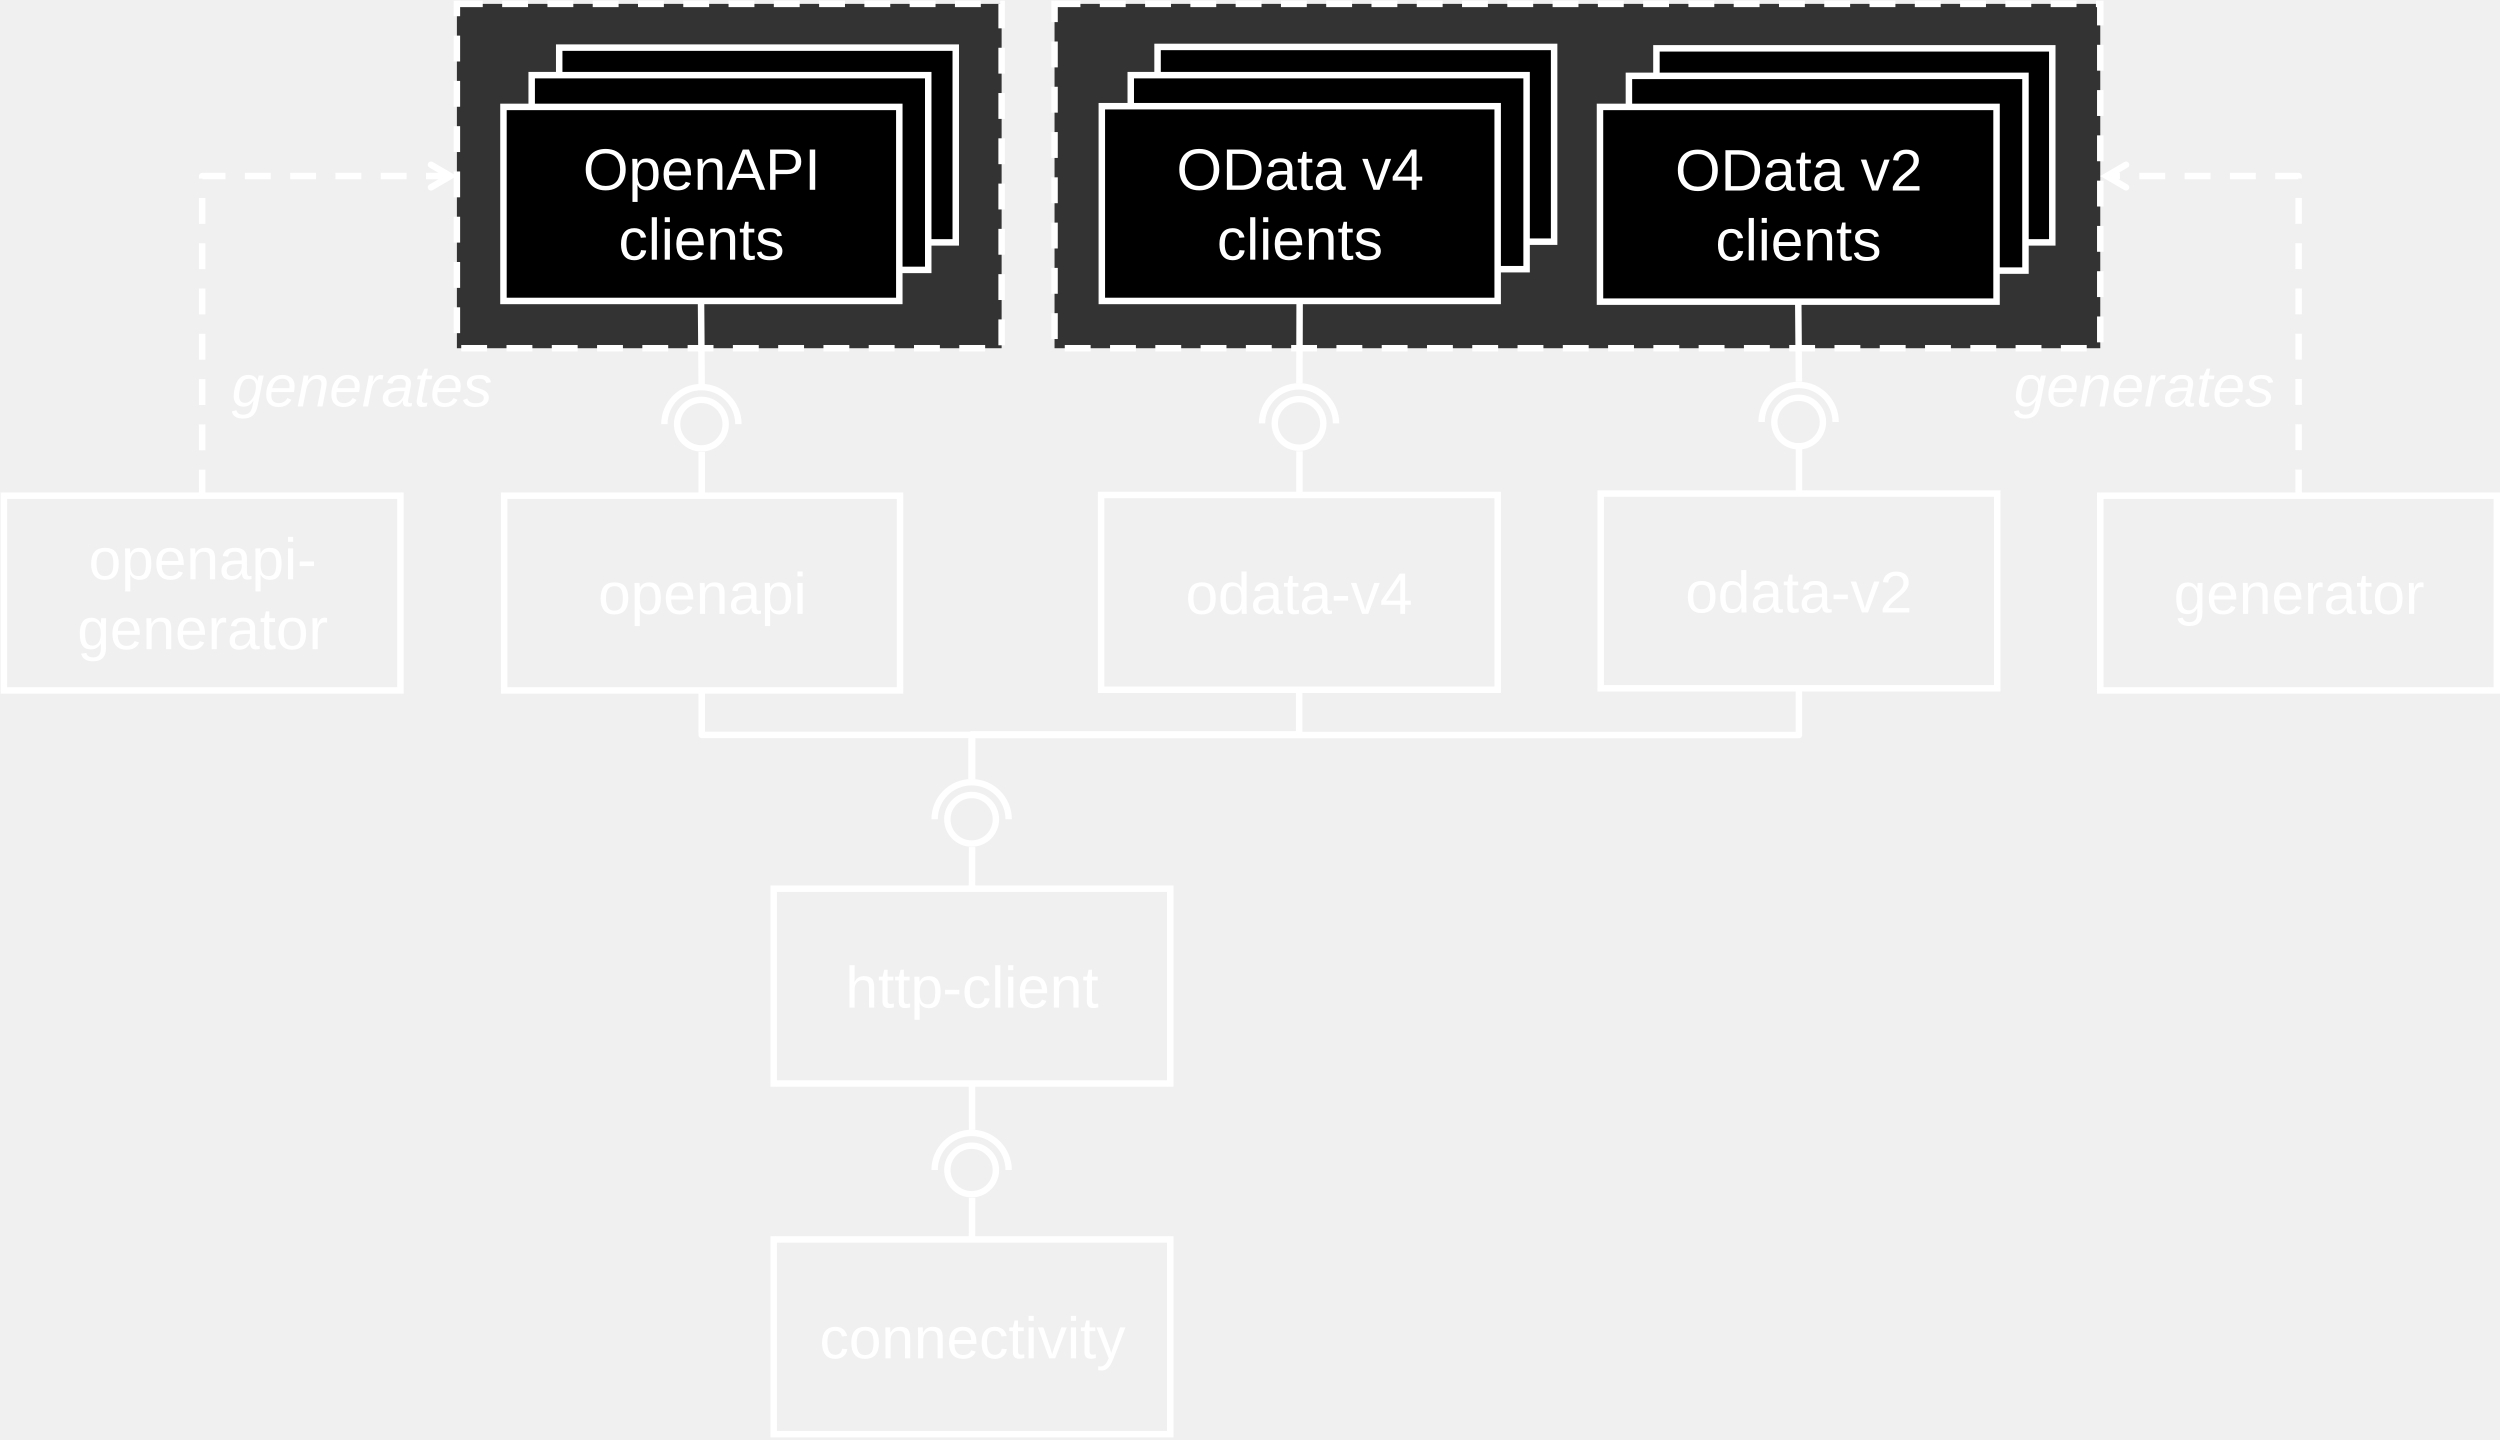
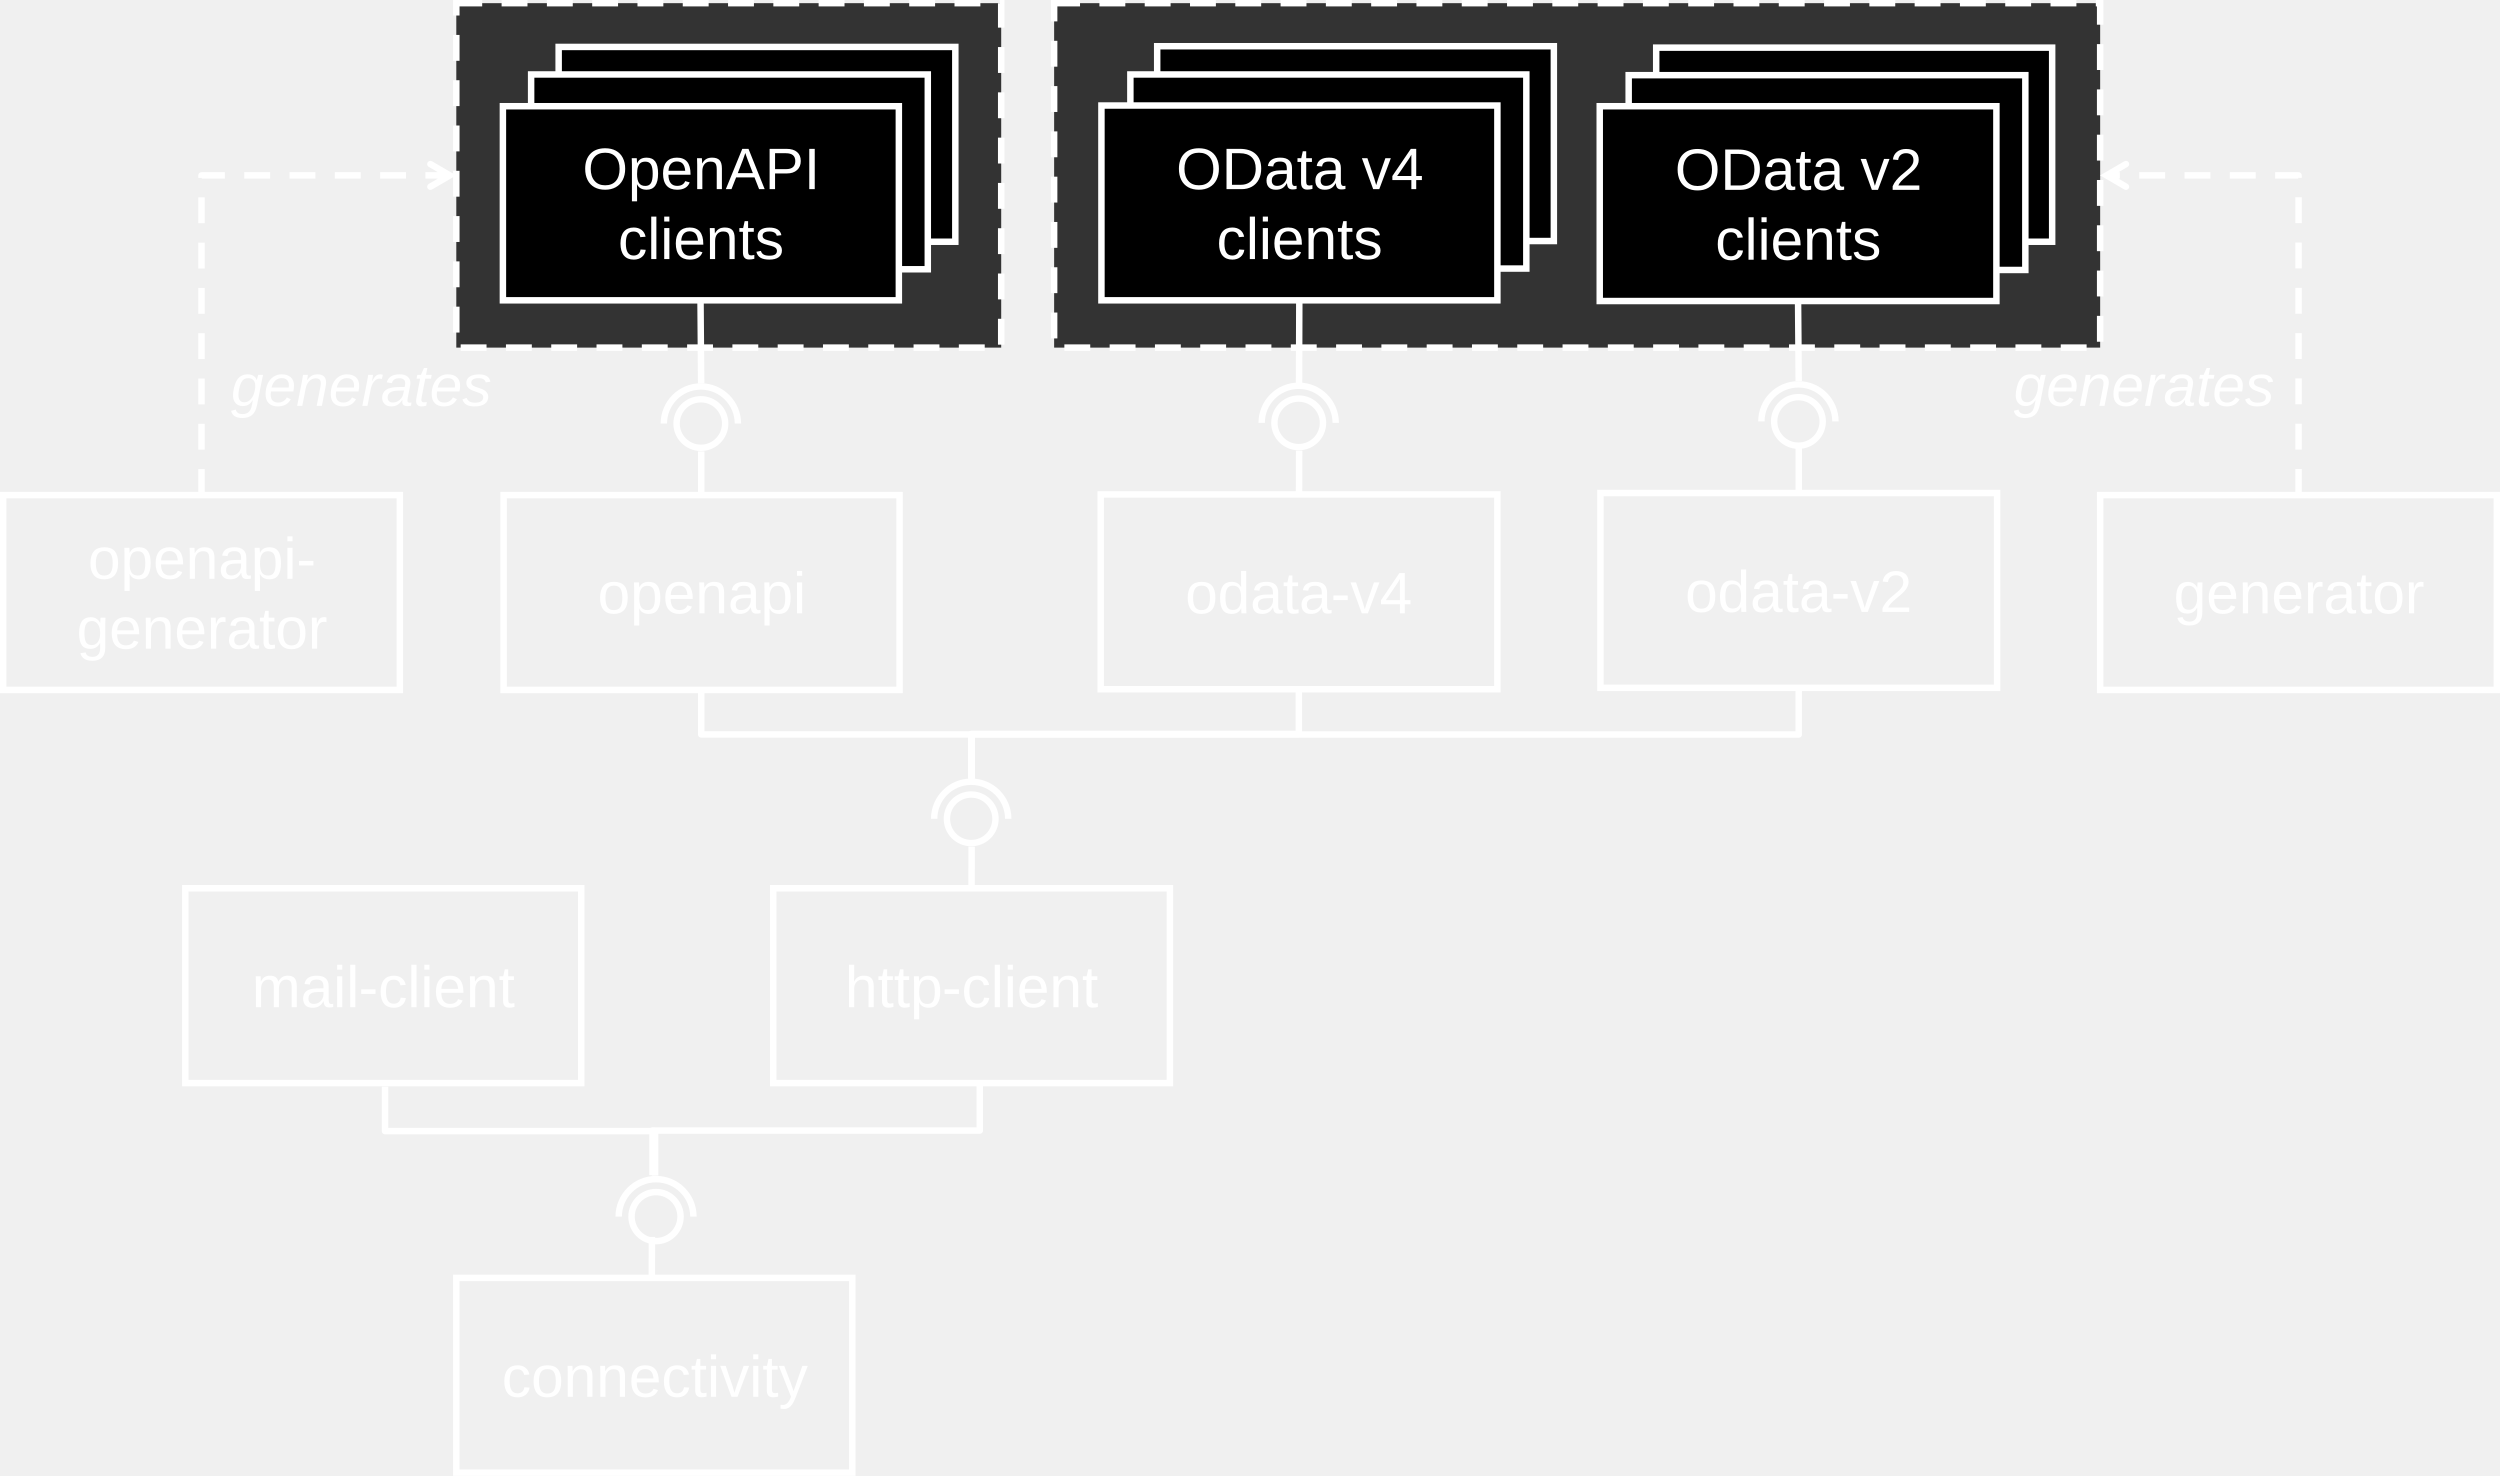
- <svg xmlns="http://www.w3.org/2000/svg" width="3543" height="2040" xml:space="preserve" overflow="hidden">
+ <svg xmlns="http://www.w3.org/2000/svg" width="3542" height="2091" overflow="hidden">
  <defs>
    <clipPath id="clip0">
-       <rect x="875" y="412" width="3543" height="2040" />
+       <rect x="876" y="413" width="3542" height="2091" />
    </clipPath>
  </defs>
-   <g clip-path="url(#clip0)" transform="translate(-875 -412)">
-     <rect x="1522.5" y="417.5" width="772" height="488" stroke="#FFFFFF" stroke-width="9.167" stroke-linecap="butt" stroke-linejoin="miter" stroke-miterlimit="8" stroke-dasharray="36.667 27.5" stroke-opacity="1" fill="#333333" fill-opacity="1" />
-     <rect x="2369.5" y="417.5" width="1482" height="488" stroke="#FFFFFF" stroke-width="9.167" stroke-linecap="butt" stroke-linejoin="miter" stroke-miterlimit="8" stroke-dasharray="36.667 27.5" stroke-opacity="1" fill="#333333" fill-opacity="1" />
-     <rect x="1971.5" y="2168.5" width="562" height="276" stroke="#FFFFFF" stroke-width="9.167" stroke-linecap="butt" stroke-linejoin="miter" stroke-miterlimit="8" stroke-opacity="1" fill="none" />
-     <text fill="#FFFFFF" fill-opacity="1" font-family="Arial,Arial_MSFontService,sans-serif" font-style="normal" font-variant="normal" font-weight="400" font-stretch="normal" font-size="83" text-anchor="start" direction="ltr" writing-mode="lr-tb" unicode-bidi="normal" text-decoration="none" transform="matrix(1 0 0 1 2036.47 2337)">connectivity</text>
-     <rect x="1971.5" y="1671.5" width="562" height="276" stroke="#FFFFFF" stroke-width="9.167" stroke-linecap="butt" stroke-linejoin="miter" stroke-miterlimit="8" stroke-opacity="1" fill="none" />
-     <text fill="#FFFFFF" fill-opacity="1" font-family="Arial,Arial_MSFontService,sans-serif" font-style="normal" font-variant="normal" font-weight="400" font-stretch="normal" font-size="83" text-anchor="start" direction="ltr" writing-mode="lr-tb" unicode-bidi="normal" text-decoration="none" transform="matrix(1 0 0 1 2073.14 1840)">http<tspan fill="#FFFFFF" fill-opacity="1" font-family="Arial,Arial_MSFontService,sans-serif" font-style="normal" font-variant="normal" font-weight="400" font-stretch="normal" font-size="83" text-anchor="start" direction="ltr" writing-mode="lr-tb" unicode-bidi="normal" text-decoration="none" x="137.5" y="0">-</tspan>client</text>
-     <rect x="3143.5" y="1111.5" width="562" height="276" stroke="#FFFFFF" stroke-width="9.167" stroke-linecap="butt" stroke-linejoin="miter" stroke-miterlimit="8" stroke-opacity="1" fill="none" />
-     <text fill="#FFFFFF" fill-opacity="1" font-family="Arial,Arial_MSFontService,sans-serif" font-style="normal" font-variant="normal" font-weight="400" font-stretch="normal" font-size="83" text-anchor="start" direction="ltr" writing-mode="lr-tb" unicode-bidi="normal" text-decoration="none" transform="matrix(1 0 0 1 3263.55 1280)">o<tspan fill="#FFFFFF" fill-opacity="1" font-family="Arial,Arial_MSFontService,sans-serif" font-style="normal" font-variant="normal" font-weight="400" font-stretch="normal" font-size="83" text-anchor="start" direction="ltr" writing-mode="lr-tb" unicode-bidi="normal" text-decoration="none" x="45.833" y="0">data</tspan>
-       <tspan fill="#FFFFFF" fill-opacity="1" font-family="Arial,Arial_MSFontService,sans-serif" font-style="normal" font-variant="normal" font-weight="400" font-stretch="normal" font-size="83" text-anchor="start" direction="ltr" writing-mode="lr-tb" unicode-bidi="normal" text-decoration="none" x="206.25" y="0">-</tspan>v2</text>
-     <rect x="2435.5" y="1113.5" width="562" height="276" stroke="#FFFFFF" stroke-width="9.167" stroke-linecap="butt" stroke-linejoin="miter" stroke-miterlimit="8" stroke-opacity="1" fill="none" />
-     <text fill="#FFFFFF" fill-opacity="1" font-family="Arial,Arial_MSFontService,sans-serif" font-style="normal" font-variant="normal" font-weight="400" font-stretch="normal" font-size="83" text-anchor="start" direction="ltr" writing-mode="lr-tb" unicode-bidi="normal" text-decoration="none" transform="matrix(1 0 0 1 2555.26 1282)">o<tspan fill="#FFFFFF" fill-opacity="1" font-family="Arial,Arial_MSFontService,sans-serif" font-style="normal" font-variant="normal" font-weight="400" font-stretch="normal" font-size="83" text-anchor="start" direction="ltr" writing-mode="lr-tb" unicode-bidi="normal" text-decoration="none" x="45.833" y="0">data</tspan>
-       <tspan fill="#FFFFFF" fill-opacity="1" font-family="Arial,Arial_MSFontService,sans-serif" font-style="normal" font-variant="normal" font-weight="400" font-stretch="normal" font-size="83" text-anchor="start" direction="ltr" writing-mode="lr-tb" unicode-bidi="normal" text-decoration="none" x="206.25" y="0">-</tspan>v4</text>
-     <rect x="1589.5" y="1114.5" width="561" height="276" stroke="#FFFFFF" stroke-width="9.167" stroke-linecap="butt" stroke-linejoin="miter" stroke-miterlimit="8" stroke-opacity="1" fill="none" />
-     <text fill="#FFFFFF" fill-opacity="1" font-family="Arial,Arial_MSFontService,sans-serif" font-style="normal" font-variant="normal" font-weight="400" font-stretch="normal" font-size="83" text-anchor="start" direction="ltr" writing-mode="lr-tb" unicode-bidi="normal" text-decoration="none" transform="matrix(1 0 0 1 1722.69 1282)">openapi</text>
-     <rect x="3851.5" y="1114.5" width="562" height="276" stroke="#FFFFFF" stroke-width="9.167" stroke-linecap="butt" stroke-linejoin="miter" stroke-miterlimit="8" stroke-opacity="1" fill="none" />
-     <text fill="#FFFFFF" fill-opacity="1" font-family="Arial,Arial_MSFontService,sans-serif" font-style="normal" font-variant="normal" font-weight="400" font-stretch="normal" font-size="83" text-anchor="start" direction="ltr" writing-mode="lr-tb" unicode-bidi="normal" text-decoration="none" transform="matrix(1 0 0 1 3955.67 1282)">generator</text>
-     <rect x="880.5" y="1114.5" width="562" height="276" stroke="#FFFFFF" stroke-width="9.167" stroke-linecap="butt" stroke-linejoin="miter" stroke-miterlimit="8" stroke-opacity="1" fill="none" />
-     <text fill="#FFFFFF" fill-opacity="1" font-family="Arial,Arial_MSFontService,sans-serif" font-style="normal" font-variant="normal" font-weight="400" font-stretch="normal" font-size="83" text-anchor="start" direction="ltr" writing-mode="lr-tb" unicode-bidi="normal" text-decoration="none" transform="matrix(1 0 0 1 1000.64 1233)">openapi-<tspan fill="#FFFFFF" fill-opacity="1" font-family="Arial,Arial_MSFontService,sans-serif" font-style="normal" font-variant="normal" font-weight="400" font-stretch="normal" font-size="83" text-anchor="start" direction="ltr" writing-mode="lr-tb" unicode-bidi="normal" text-decoration="none" x="-16.042" y="99">generator</tspan>
+   <g clip-path="url(#clip0)" transform="translate(-876 -413)">
+     <rect x="1522.5" y="417.5" width="772" height="488" stroke="#FFFFFF" stroke-width="9.167" stroke-miterlimit="8" stroke-dasharray="36.667 27.5" fill="#333333" />
+     <rect x="2369.5" y="417.5" width="1482" height="488" stroke="#FFFFFF" stroke-width="9.167" stroke-miterlimit="8" stroke-dasharray="36.667 27.5" fill="#333333" />
+     <rect x="1971.5" y="1671.5" width="562" height="276" stroke="#FFFFFF" stroke-width="9.167" stroke-miterlimit="8" fill="none" />
+     <text fill="#FFFFFF" font-family="Arial,Arial_MSFontService,sans-serif" font-weight="400" font-size="83" transform="matrix(1 0 0 1 2073.14 1840)">http<tspan font-size="83" x="137.5" y="0">-</tspan>client</text>
+     <rect x="3143.5" y="1111.5" width="562" height="276" stroke="#FFFFFF" stroke-width="9.167" stroke-miterlimit="8" fill="none" />
+     <text fill="#FFFFFF" font-family="Arial,Arial_MSFontService,sans-serif" font-weight="400" font-size="83" transform="matrix(1 0 0 1 3263.55 1280)">o<tspan font-size="83" x="45.833" y="0">data</tspan>
+       <tspan font-size="83" x="206.25" y="0">-</tspan>v2</text>
+     <rect x="2435.5" y="1113.5" width="562" height="276" stroke="#FFFFFF" stroke-width="9.167" stroke-miterlimit="8" fill="none" />
+     <text fill="#FFFFFF" font-family="Arial,Arial_MSFontService,sans-serif" font-weight="400" font-size="83" transform="matrix(1 0 0 1 2555.26 1282)">o<tspan font-size="83" x="45.833" y="0">data</tspan>
+       <tspan font-size="83" x="206.25" y="0">-</tspan>v4</text>
+     <rect x="1589.5" y="1114.5" width="561" height="276" stroke="#FFFFFF" stroke-width="9.167" stroke-miterlimit="8" fill="none" />
+     <text fill="#FFFFFF" font-family="Arial,Arial_MSFontService,sans-serif" font-weight="400" font-size="83" transform="matrix(1 0 0 1 1722.69 1282)">openapi</text>
+     <rect x="3851.5" y="1114.5" width="562" height="276" stroke="#FFFFFF" stroke-width="9.167" stroke-miterlimit="8" fill="none" />
+     <text fill="#FFFFFF" font-family="Arial,Arial_MSFontService,sans-serif" font-weight="400" font-size="83" transform="matrix(1 0 0 1 3955.67 1282)">generator</text>
+     <rect x="880.5" y="1114.5" width="562" height="276" stroke="#FFFFFF" stroke-width="9.167" stroke-miterlimit="8" fill="none" />
+     <text fill="#FFFFFF" font-family="Arial,Arial_MSFontService,sans-serif" font-weight="400" font-size="83" transform="matrix(1 0 0 1 1000.64 1233)">openapi-<tspan font-size="83" x="-16.042" y="99">generator</tspan>
    </text>
-     <path d="M0 0 0.136 59.397" stroke="#FFFFFF" stroke-width="9.167" stroke-linecap="butt" stroke-linejoin="round" stroke-miterlimit="10" stroke-opacity="1" fill="none" fill-rule="evenodd" transform="matrix(1 0 0 -1 2252.5 2168.9)" />
-     <path d="M2252.64 2013.3 2252.5 1947.5" stroke="#FFFFFF" stroke-width="9.167" stroke-linecap="butt" stroke-linejoin="round" stroke-miterlimit="10" stroke-opacity="1" fill="none" fill-rule="evenodd" />
-     <path d="M2252.5 1516.02 2252.5 1452.76 2716.15 1452.76 2716.15 1389.5" stroke="#FFFFFF" stroke-width="9.167" stroke-linecap="butt" stroke-linejoin="round" stroke-miterlimit="10" stroke-opacity="1" fill="none" fill-rule="evenodd" />
-     <path d="M3424.44 1387.5 3424.44 1453.66 2252.5 1453.66 2252.5 1516.08" stroke="#FFFFFF" stroke-width="9.167" stroke-linecap="butt" stroke-linejoin="round" stroke-miterlimit="10" stroke-opacity="1" fill="none" fill-rule="evenodd" />
-     <path d="M0-4.583 36.667-4.583 36.667 4.583 0 4.583ZM64.167-4.583 100.833-4.583 100.833 4.583 64.167 4.583ZM128.333-4.583 165-4.583 165 4.583 128.333 4.583ZM192.5-4.583 229.167-4.583 229.167 4.583 192.5 4.583ZM256.667-4.583 293.333-4.583 293.333 4.583 256.667 4.583ZM320.833-4.583 357.5-4.583 357.5 4.583 320.833 4.583ZM385-4.583 421.667-4.583 421.667 4.583 385 4.583ZM449.167-4.583 452.64-4.583C455.172-4.583 457.224-2.531 457.224 0L457.224 33.193 448.057 33.193 448.057 0 452.64 4.583 449.167 4.583ZM457.224 60.693 457.224 97.36 448.057 97.36 448.057 60.693ZM457.224 124.86 457.224 161.526 448.057 161.526 448.057 124.86ZM457.224 189.026 457.224 225.693 448.057 225.693 448.057 189.026ZM457.224 253.193 457.224 272.008 448.057 272.008 448.057 253.193ZM472.641 246.817 452.64 281.104 432.64 246.817C431.364 244.631 432.103 241.824 434.289 240.549 436.476 239.273 439.282 240.012 440.558 242.198L456.599 269.698 448.681 269.698 464.723 242.198C465.998 240.012 468.805 239.273 470.991 240.549 473.178 241.824 473.916 244.631 472.641 246.817Z" fill="#FFFFFF" fill-rule="nonzero" fill-opacity="1" transform="matrix(-1.83697e-16 -1 -1 1.83697e-16 4132.58 1114.14)" />
-     <path d="M1156.92 1114.27 1156.92 1077.61 1166.08 1077.61 1166.08 1114.27ZM1156.92 1050.11 1156.92 1013.44 1166.08 1013.44 1166.08 1050.11ZM1156.92 985.939 1156.92 949.272 1166.08 949.272 1166.08 985.939ZM1156.92 921.772 1156.92 885.105 1166.08 885.105 1166.08 921.772ZM1156.92 857.605 1156.92 820.939 1166.08 820.939 1166.08 857.605ZM1156.92 793.439 1156.92 756.772 1166.08 756.772 1166.08 793.439ZM1156.92 729.272 1156.92 692.605 1166.08 692.605 1166.08 729.272ZM1156.92 665.105 1156.92 661.5C1156.92 658.969 1158.97 656.917 1161.5 656.917L1194.56 656.917 1194.56 666.083 1161.5 666.083 1166.08 661.5 1166.08 665.105ZM1222.06 656.917 1258.73 656.917 1258.73 666.083 1222.06 666.083ZM1286.23 656.917 1322.89 656.917 1322.89 666.083 1286.23 666.083ZM1350.39 656.917 1387.06 656.917 1387.06 666.083 1350.39 666.083ZM1414.56 656.917 1451.23 656.917 1451.23 666.083 1414.56 666.083ZM1478.73 656.917 1513.26 656.917 1513.26 666.083 1478.73 666.083ZM1488.07 641.499 1522.36 661.5 1488.07 681.501C1485.88 682.776 1483.08 682.037 1481.8 679.851 1480.52 677.664 1481.26 674.858 1483.45 673.583L1510.95 657.541 1510.95 665.459 1483.45 649.417C1481.26 648.142 1480.52 645.335 1481.8 643.149 1483.08 640.962 1485.88 640.224 1488.07 641.499Z" fill="#FFFFFF" fill-rule="nonzero" fill-opacity="1" />
-     <path d="M3424.5 1112.21 3424.5 1040.5" stroke="#FFFFFF" stroke-width="9.167" stroke-linecap="butt" stroke-linejoin="round" stroke-miterlimit="10" stroke-opacity="1" fill="none" fill-rule="evenodd" />
-     <path d="M0 0 0.126 62.273" stroke="#FFFFFF" stroke-width="9.167" stroke-linecap="butt" stroke-linejoin="round" stroke-miterlimit="10" stroke-opacity="1" fill="none" fill-rule="evenodd" transform="matrix(1 0 0 -1 2716.5 1113.77)" />
-     <path d="M0 0 0 61.502" stroke="#FFFFFF" stroke-width="9.167" stroke-linecap="butt" stroke-linejoin="round" stroke-miterlimit="10" stroke-opacity="1" fill="none" fill-rule="evenodd" transform="matrix(1 0 0 -1 1869.5 1114)" />
-     <path d="M0 0 0.713 236.162" stroke="#FFFFFF" stroke-width="9.167" stroke-linecap="butt" stroke-linejoin="round" stroke-miterlimit="10" stroke-opacity="1" fill="none" fill-rule="evenodd" transform="matrix(1 0 0 -1 2716.5 955.662)" />
-     <path d="M1868.5 838.5 1869.41 956.432" stroke="#FFFFFF" stroke-width="9.167" stroke-linecap="butt" stroke-linejoin="round" stroke-miterlimit="10" stroke-opacity="1" fill="none" fill-rule="evenodd" />
-     <path d="M3424.4 953.016 3423.5 839.5" stroke="#FFFFFF" stroke-width="9.167" stroke-linecap="butt" stroke-linejoin="round" stroke-miterlimit="10" stroke-opacity="1" fill="none" fill-rule="evenodd" />
-     <text fill="#FFFFFF" fill-opacity="1" font-family="Arial,Arial_MSFontService,sans-serif" font-style="italic" font-variant="normal" font-weight="400" font-stretch="normal" font-size="83" text-anchor="start" direction="ltr" writing-mode="lr-tb" unicode-bidi="normal" text-decoration="none" transform="matrix(1 0 0 1 1203.31 988)">generates</text>
-     <path d="M0 0 63.032 0 63.032 382.672 126.063 382.672" stroke="#FFFFFF" stroke-width="9.167" stroke-linecap="butt" stroke-linejoin="round" stroke-miterlimit="10" stroke-opacity="1" fill="none" fill-rule="evenodd" transform="matrix(1.83697e-16 1 1 -1.83697e-16 1869.5 1390.5)" />
-     <path d="M2309 1573.08 2299.93 1573.08C2299.93 1546.57 2278.47 1525.08 2252 1525.08 2225.53 1525.08 2204.07 1546.57 2204.07 1573.08L2195 1573.08C2195 1541.56 2220.52 1516 2252 1516 2283.48 1516 2309 1541.56 2309 1573.08ZM2252 1602.96C2268.49 1602.96 2281.87 1589.59 2281.87 1573.08 2281.87 1556.58 2268.49 1543.2 2252 1543.2 2235.51 1543.2 2222.13 1556.58 2222.13 1573.08 2222.13 1589.59 2235.51 1602.96 2252 1602.96ZM2252 1612C2230.48 1612 2213.04 1594.58 2213.04 1573.08 2213.04 1551.59 2230.48 1534.16 2252 1534.16 2273.52 1534.16 2290.96 1551.59 2290.96 1573.08 2290.96 1594.58 2273.52 1612 2252 1612Z" fill="#FFFFFF" fill-rule="evenodd" fill-opacity="1" />
-     <path d="M0 0 0.136 59.647" stroke="#FFFFFF" stroke-width="9.167" stroke-linecap="butt" stroke-linejoin="round" stroke-miterlimit="10" stroke-opacity="1" fill="none" fill-rule="evenodd" transform="matrix(1 0 0 -1 2252.5 1672.15)" />
-     <path d="M2309 2070.08 2299.93 2070.08C2299.93 2043.57 2278.47 2022.08 2252 2022.08 2225.53 2022.08 2204.07 2043.57 2204.07 2070.08L2195 2070.08C2195 2038.56 2220.52 2013 2252 2013 2283.48 2013 2309 2038.56 2309 2070.08ZM2252 2099.96C2268.49 2099.96 2281.87 2086.59 2281.87 2070.08 2281.87 2053.58 2268.49 2040.2 2252 2040.2 2235.51 2040.2 2222.13 2053.58 2222.13 2070.08 2222.13 2086.59 2235.51 2099.96 2252 2099.96ZM2252 2109C2230.48 2109 2213.04 2091.58 2213.04 2070.08 2213.04 2048.59 2230.48 2031.16 2252 2031.16 2273.52 2031.16 2290.96 2048.59 2290.96 2070.08 2290.96 2091.58 2273.52 2109 2252 2109Z" fill="#FFFFFF" fill-rule="evenodd" fill-opacity="1" />
-     <path d="M3481 1010.08 3471.93 1010.08C3471.93 983.571 3450.47 962.081 3424 962.081 3397.53 962.081 3376.07 983.571 3376.07 1010.08L3367 1010.08C3367 978.556 3392.52 953 3424 953 3455.48 953 3481 978.556 3481 1010.08ZM3424 1039.96C3440.49 1039.96 3453.87 1026.59 3453.87 1010.08 3453.87 993.577 3440.49 980.198 3424 980.198 3407.51 980.198 3394.13 993.577 3394.13 1010.08 3394.13 1026.59 3407.51 1039.96 3424 1039.96ZM3424 1049C3402.49 1049 3385.04 1031.58 3385.04 1010.08 3385.04 988.587 3402.49 971.162 3424 971.162 3445.52 971.162 3462.96 988.587 3462.96 1010.08 3462.96 1031.58 3445.52 1049 3424 1049Z" fill="#FFFFFF" fill-rule="evenodd" fill-opacity="1" />
-     <path d="M2773 1012.08 2763.93 1012.08C2763.93 985.571 2742.47 964.081 2716 964.081 2689.53 964.081 2668.07 985.571 2668.07 1012.08L2659 1012.08C2659 980.556 2684.52 955 2716 955 2747.48 955 2773 980.556 2773 1012.08ZM2716 1041.96C2732.49 1041.96 2745.87 1028.59 2745.87 1012.08 2745.87 995.577 2732.49 982.198 2716 982.198 2699.51 982.198 2686.13 995.577 2686.13 1012.08 2686.13 1028.59 2699.51 1041.96 2716 1041.96ZM2716 1051C2694.48 1051 2677.04 1033.58 2677.04 1012.08 2677.04 990.587 2694.48 973.162 2716 973.162 2737.52 973.162 2754.96 990.587 2754.96 1012.08 2754.96 1033.58 2737.52 1051 2716 1051Z" fill="#FFFFFF" fill-rule="evenodd" fill-opacity="1" />
-     <path d="M1926 1013.08 1916.93 1013.08C1916.93 986.571 1895.47 965.081 1869 965.081 1842.53 965.081 1821.07 986.571 1821.07 1013.08L1812 1013.08C1812 981.556 1837.52 956 1869 956 1900.48 956 1926 981.556 1926 1013.08ZM1869 1042.96C1885.49 1042.96 1898.87 1029.59 1898.87 1013.08 1898.87 996.577 1885.49 983.198 1869 983.198 1852.51 983.198 1839.13 996.577 1839.13 1013.08 1839.13 1029.59 1852.51 1042.96 1869 1042.96ZM1869 1052C1847.48 1052 1830.04 1034.58 1830.04 1013.08 1830.04 991.587 1847.48 974.162 1869 974.162 1890.52 974.162 1907.96 991.587 1907.96 1013.08 1907.96 1034.58 1890.52 1052 1869 1052Z" fill="#FFFFFF" fill-rule="evenodd" fill-opacity="1" />
-     <text fill="#FFFFFF" fill-opacity="1" font-family="Arial,Arial_MSFontService,sans-serif" font-style="italic" font-variant="normal" font-weight="400" font-stretch="normal" font-size="83" text-anchor="start" direction="ltr" writing-mode="lr-tb" unicode-bidi="normal" text-decoration="none" transform="matrix(1 0 0 1 3729.03 988)">generates</text>
-     <rect x="1667.5" y="479.5" width="562" height="276" stroke="#FFFFFF" stroke-width="9.167" stroke-linecap="butt" stroke-linejoin="miter" stroke-miterlimit="8" stroke-opacity="1" fill="#000000" fill-opacity="1" />
-     <text fill="#FFFFFF" fill-opacity="1" font-family="Arial,Arial_MSFontService,sans-serif" font-style="normal" font-variant="normal" font-weight="400" font-stretch="normal" font-size="83" text-anchor="start" direction="ltr" writing-mode="lr-tb" unicode-bidi="normal" text-decoration="none" transform="matrix(1 0 0 1 1780.66 598)">OpenAPI<tspan fill="#FFFFFF" fill-opacity="1" font-family="Arial,Arial_MSFontService,sans-serif" font-style="normal" font-variant="normal" font-weight="400" font-stretch="normal" font-size="83" text-anchor="start" direction="ltr" writing-mode="lr-tb" unicode-bidi="normal" text-decoration="none" x="71.042" y="99">client</tspan>
+     <path d="M2252.5 1516.02 2252.5 1452.76 2716.15 1452.76 2716.15 1389.5" stroke="#FFFFFF" stroke-width="9.167" stroke-linejoin="round" stroke-miterlimit="10" fill="none" fill-rule="evenodd" />
+     <path d="M3424.44 1387.5 3424.44 1453.66 2252.5 1453.66 2252.5 1516.08" stroke="#FFFFFF" stroke-width="9.167" stroke-linejoin="round" stroke-miterlimit="10" fill="none" fill-rule="evenodd" />
+     <path d="M0-4.583 36.667-4.583 36.667 4.583 0 4.583ZM64.167-4.583 100.833-4.583 100.833 4.583 64.167 4.583ZM128.333-4.583 165-4.583 165 4.583 128.333 4.583ZM192.5-4.583 229.167-4.583 229.167 4.583 192.5 4.583ZM256.667-4.583 293.333-4.583 293.333 4.583 256.667 4.583ZM320.833-4.583 357.5-4.583 357.5 4.583 320.833 4.583ZM385-4.583 421.667-4.583 421.667 4.583 385 4.583ZM449.167-4.583 452.64-4.583C455.172-4.583 457.224-2.531 457.224 0L457.224 33.193 448.057 33.193 448.057 0 452.64 4.583 449.167 4.583ZM457.224 60.693 457.224 97.36 448.057 97.36 448.057 60.693ZM457.224 124.86 457.224 161.526 448.057 161.526 448.057 124.86ZM457.224 189.026 457.224 225.693 448.057 225.693 448.057 189.026ZM457.224 253.193 457.224 272.008 448.057 272.008 448.057 253.193ZM472.641 246.817 452.64 281.104 432.64 246.817C431.364 244.631 432.103 241.824 434.289 240.549 436.476 239.273 439.282 240.012 440.558 242.198L456.599 269.698 448.681 269.698 464.723 242.198C465.998 240.012 468.805 239.273 470.991 240.549 473.178 241.824 473.916 244.631 472.641 246.817Z" fill="#FFFFFF" transform="matrix(-1.83697e-16 -1 -1 1.83697e-16 4132.58 1114.14)" />
+     <path d="M1156.92 1114.27 1156.92 1077.61 1166.08 1077.61 1166.08 1114.27ZM1156.92 1050.11 1156.92 1013.44 1166.08 1013.44 1166.08 1050.11ZM1156.92 985.939 1156.92 949.272 1166.08 949.272 1166.08 985.939ZM1156.92 921.772 1156.92 885.105 1166.08 885.105 1166.08 921.772ZM1156.92 857.605 1156.92 820.938 1166.08 820.938 1166.08 857.605ZM1156.92 793.438 1156.92 756.772 1166.08 756.772 1166.08 793.438ZM1156.92 729.272 1156.92 692.605 1166.08 692.605 1166.08 729.272ZM1156.92 665.105 1156.92 661.5C1156.92 658.969 1158.97 656.917 1161.5 656.917L1194.56 656.917 1194.56 666.083 1161.5 666.083 1166.08 661.5 1166.08 665.105ZM1222.06 656.917 1258.73 656.917 1258.73 666.083 1222.06 666.083ZM1286.23 656.917 1322.89 656.917 1322.89 666.083 1286.23 666.083ZM1350.39 656.917 1387.06 656.917 1387.06 666.083 1350.39 666.083ZM1414.56 656.917 1451.23 656.917 1451.23 666.083 1414.56 666.083ZM1478.73 656.917 1513.26 656.917 1513.26 666.083 1478.73 666.083ZM1488.07 641.499 1522.36 661.5 1488.07 681.5C1485.88 682.776 1483.08 682.037 1481.8 679.851 1480.52 677.664 1481.26 674.858 1483.45 673.583L1510.95 657.541 1510.95 665.459 1483.45 649.417C1481.26 648.142 1480.52 645.335 1481.8 643.149 1483.08 640.962 1485.88 640.224 1488.07 641.499Z" fill="#FFFFFF" />
+     <path d="M3424.5 1112.21 3424.5 1040.5" stroke="#FFFFFF" stroke-width="9.167" stroke-linejoin="round" stroke-miterlimit="10" fill="none" fill-rule="evenodd" />
+     <path d="M0 0 0.126 62.273" stroke="#FFFFFF" stroke-width="9.167" stroke-linejoin="round" stroke-miterlimit="10" fill="none" fill-rule="evenodd" transform="matrix(1 0 0 -1 2716.5 1113.77)" />
+     <path d="M0 0 0 61.502" stroke="#FFFFFF" stroke-width="9.167" stroke-linejoin="round" stroke-miterlimit="10" fill="none" fill-rule="evenodd" transform="matrix(1 0 0 -1 1869.5 1114)" />
+     <path d="M0 0 0.713 236.162" stroke="#FFFFFF" stroke-width="9.167" stroke-linejoin="round" stroke-miterlimit="10" fill="none" fill-rule="evenodd" transform="matrix(1 0 0 -1 2716.5 955.662)" />
+     <path d="M1868.5 838.5 1869.41 956.432" stroke="#FFFFFF" stroke-width="9.167" stroke-linejoin="round" stroke-miterlimit="10" fill="none" fill-rule="evenodd" />
+     <path d="M3424.4 953.016 3423.5 839.5" stroke="#FFFFFF" stroke-width="9.167" stroke-linejoin="round" stroke-miterlimit="10" fill="none" fill-rule="evenodd" />
+     <text fill="#FFFFFF" font-family="Arial,Arial_MSFontService,sans-serif" font-style="italic" font-weight="400" font-size="83" transform="matrix(1 0 0 1 1203.31 988)">generates</text>
+     <path d="M0 0 63.032 0 63.032 382.672 126.063 382.672" stroke="#FFFFFF" stroke-width="9.167" stroke-linejoin="round" stroke-miterlimit="10" fill="none" fill-rule="evenodd" transform="matrix(1.83697e-16 1 1 -1.83697e-16 1869.5 1390.5)" />
+     <path d="M2309 1573.08 2299.93 1573.08C2299.93 1546.57 2278.47 1525.08 2252 1525.08 2225.53 1525.08 2204.07 1546.57 2204.07 1573.08L2195 1573.08C2195 1541.56 2220.52 1516 2252 1516 2283.48 1516 2309 1541.56 2309 1573.08ZM2252 1602.96C2268.49 1602.96 2281.87 1589.59 2281.87 1573.08 2281.87 1556.58 2268.49 1543.2 2252 1543.2 2235.51 1543.2 2222.13 1556.58 2222.13 1573.08 2222.13 1589.59 2235.51 1602.96 2252 1602.96ZM2252 1612C2230.48 1612 2213.04 1594.58 2213.04 1573.08 2213.04 1551.59 2230.48 1534.16 2252 1534.16 2273.52 1534.16 2290.96 1551.59 2290.96 1573.08 2290.96 1594.58 2273.52 1612 2252 1612Z" fill="#FFFFFF" fill-rule="evenodd" />
+     <path d="M0 0 0.136 59.647" stroke="#FFFFFF" stroke-width="9.167" stroke-linejoin="round" stroke-miterlimit="10" fill="none" fill-rule="evenodd" transform="matrix(1 0 0 -1 2252.5 1672.15)" />
+     <path d="M3481 1010.08 3471.93 1010.08C3471.93 983.571 3450.47 962.081 3424 962.081 3397.53 962.081 3376.07 983.571 3376.07 1010.08L3367 1010.08C3367 978.556 3392.52 953 3424 953 3455.48 953 3481 978.556 3481 1010.08ZM3424 1039.96C3440.49 1039.96 3453.87 1026.59 3453.87 1010.08 3453.87 993.577 3440.49 980.198 3424 980.198 3407.51 980.198 3394.13 993.577 3394.13 1010.08 3394.13 1026.59 3407.51 1039.96 3424 1039.96ZM3424 1049C3402.49 1049 3385.04 1031.58 3385.04 1010.08 3385.04 988.587 3402.49 971.162 3424 971.162 3445.52 971.162 3462.96 988.587 3462.96 1010.08 3462.96 1031.58 3445.52 1049 3424 1049Z" fill="#FFFFFF" fill-rule="evenodd" />
+     <path d="M2773 1012.08 2763.93 1012.08C2763.93 985.571 2742.47 964.081 2716 964.081 2689.53 964.081 2668.07 985.571 2668.07 1012.08L2659 1012.08C2659 980.556 2684.52 955 2716 955 2747.48 955 2773 980.556 2773 1012.08ZM2716 1041.96C2732.49 1041.96 2745.87 1028.59 2745.87 1012.08 2745.87 995.577 2732.49 982.198 2716 982.198 2699.51 982.198 2686.13 995.577 2686.13 1012.08 2686.13 1028.59 2699.51 1041.96 2716 1041.96ZM2716 1051C2694.48 1051 2677.04 1033.58 2677.04 1012.08 2677.04 990.587 2694.48 973.162 2716 973.162 2737.52 973.162 2754.96 990.587 2754.96 1012.08 2754.96 1033.58 2737.52 1051 2716 1051Z" fill="#FFFFFF" fill-rule="evenodd" />
+     <path d="M1926 1013.08 1916.93 1013.08C1916.93 986.571 1895.47 965.081 1869 965.081 1842.53 965.081 1821.07 986.571 1821.07 1013.08L1812 1013.08C1812 981.556 1837.52 956 1869 956 1900.48 956 1926 981.556 1926 1013.08ZM1869 1042.96C1885.49 1042.96 1898.87 1029.59 1898.87 1013.08 1898.87 996.577 1885.49 983.198 1869 983.198 1852.51 983.198 1839.13 996.577 1839.13 1013.08 1839.13 1029.59 1852.51 1042.96 1869 1042.96ZM1869 1052C1847.48 1052 1830.04 1034.58 1830.04 1013.08 1830.04 991.587 1847.48 974.162 1869 974.162 1890.52 974.162 1907.96 991.587 1907.96 1013.08 1907.96 1034.58 1890.52 1052 1869 1052Z" fill="#FFFFFF" fill-rule="evenodd" />
+     <text fill="#FFFFFF" font-family="Arial,Arial_MSFontService,sans-serif" font-style="italic" font-weight="400" font-size="83" transform="matrix(1 0 0 1 3729.03 988)">generates</text>
+     <rect x="1667.5" y="479.5" width="562" height="276" stroke="#FFFFFF" stroke-width="9.167" stroke-miterlimit="8" />
+     <text fill="#FFFFFF" font-family="Arial,Arial_MSFontService,sans-serif" font-weight="400" font-size="83" transform="matrix(1 0 0 1 1780.66 598)">OpenAPI<tspan font-size="83" x="71.042" y="99">client</tspan>
    </text>
-     <rect x="1628.5" y="518.5" width="562" height="276" stroke="#FFFFFF" stroke-width="9.167" stroke-linecap="butt" stroke-linejoin="miter" stroke-miterlimit="8" stroke-opacity="1" fill="#000000" fill-opacity="1" />
-     <text fill="#FFFFFF" fill-opacity="1" font-family="Arial,Arial_MSFontService,sans-serif" font-style="normal" font-variant="normal" font-weight="400" font-stretch="normal" font-size="83" text-anchor="start" direction="ltr" writing-mode="lr-tb" unicode-bidi="normal" text-decoration="none" transform="matrix(1 0 0 1 1742.02 637)">OpenAPI<tspan fill="#FFFFFF" fill-opacity="1" font-family="Arial,Arial_MSFontService,sans-serif" font-style="normal" font-variant="normal" font-weight="400" font-stretch="normal" font-size="83" text-anchor="start" direction="ltr" writing-mode="lr-tb" unicode-bidi="normal" text-decoration="none" x="71.042" y="99">client</tspan>
+     <rect x="1628.5" y="518.5" width="562" height="276" stroke="#FFFFFF" stroke-width="9.167" stroke-miterlimit="8" />
+     <text fill="#FFFFFF" font-family="Arial,Arial_MSFontService,sans-serif" font-weight="400" font-size="83" transform="matrix(1 0 0 1 1742.02 637)">OpenAPI<tspan font-size="83" x="71.042" y="99">client</tspan>
    </text>
-     <rect x="1588.5" y="563.5" width="561" height="275" stroke="#FFFFFF" stroke-width="9.167" stroke-linecap="butt" stroke-linejoin="miter" stroke-miterlimit="8" stroke-opacity="1" fill="#000000" fill-opacity="1" />
-     <text fill="#FFFFFF" fill-opacity="1" font-family="Arial,Arial_MSFontService,sans-serif" font-style="normal" font-variant="normal" font-weight="400" font-stretch="normal" font-size="83" text-anchor="start" direction="ltr" writing-mode="lr-tb" unicode-bidi="normal" text-decoration="none" transform="matrix(1 0 0 1 1701.15 681)">OpenAPI<tspan fill="#FFFFFF" fill-opacity="1" font-family="Arial,Arial_MSFontService,sans-serif" font-style="normal" font-variant="normal" font-weight="400" font-stretch="normal" font-size="83" text-anchor="start" direction="ltr" writing-mode="lr-tb" unicode-bidi="normal" text-decoration="none" x="50.417" y="99">clients</tspan>
+     <rect x="1588.5" y="563.5" width="561" height="275" stroke="#FFFFFF" stroke-width="9.167" stroke-miterlimit="8" />
+     <text fill="#FFFFFF" font-family="Arial,Arial_MSFontService,sans-serif" font-weight="400" font-size="83" transform="matrix(1 0 0 1 1701.15 681)">OpenAPI<tspan font-size="83" x="50.417" y="99">clients</tspan>
    </text>
-     <rect x="3222.5" y="480.5" width="561" height="275" stroke="#FFFFFF" stroke-width="9.167" stroke-linecap="butt" stroke-linejoin="miter" stroke-miterlimit="8" stroke-opacity="1" fill="#000000" fill-opacity="1" />
-     <text fill="#FFFFFF" fill-opacity="1" font-family="Arial,Arial_MSFontService,sans-serif" font-style="normal" font-variant="normal" font-weight="400" font-stretch="normal" font-size="83" text-anchor="start" direction="ltr" writing-mode="lr-tb" unicode-bidi="normal" text-decoration="none" transform="matrix(1 0 0 1 3335.29 599)">OpenAPI<tspan fill="#FFFFFF" fill-opacity="1" font-family="Arial,Arial_MSFontService,sans-serif" font-style="normal" font-variant="normal" font-weight="400" font-stretch="normal" font-size="83" text-anchor="start" direction="ltr" writing-mode="lr-tb" unicode-bidi="normal" text-decoration="none" x="71.042" y="99">client</tspan>
+     <rect x="3222.5" y="480.5" width="561" height="275" stroke="#FFFFFF" stroke-width="9.167" stroke-miterlimit="8" />
+     <text fill="#FFFFFF" font-family="Arial,Arial_MSFontService,sans-serif" font-weight="400" font-size="83" transform="matrix(1 0 0 1 3335.29 599)">OpenAPI<tspan font-size="83" x="71.042" y="99">client</tspan>
    </text>
-     <rect x="3183.5" y="519.5" width="562" height="276" stroke="#FFFFFF" stroke-width="9.167" stroke-linecap="butt" stroke-linejoin="miter" stroke-miterlimit="8" stroke-opacity="1" fill="#000000" fill-opacity="1" />
-     <text fill="#FFFFFF" fill-opacity="1" font-family="Arial,Arial_MSFontService,sans-serif" font-style="normal" font-variant="normal" font-weight="400" font-stretch="normal" font-size="83" text-anchor="start" direction="ltr" writing-mode="lr-tb" unicode-bidi="normal" text-decoration="none" transform="matrix(1 0 0 1 3296.65 638)">OpenAPI<tspan fill="#FFFFFF" fill-opacity="1" font-family="Arial,Arial_MSFontService,sans-serif" font-style="normal" font-variant="normal" font-weight="400" font-stretch="normal" font-size="83" text-anchor="start" direction="ltr" writing-mode="lr-tb" unicode-bidi="normal" text-decoration="none" x="71.042" y="99">client</tspan>
+     <rect x="3183.5" y="519.5" width="562" height="276" stroke="#FFFFFF" stroke-width="9.167" stroke-miterlimit="8" />
+     <text fill="#FFFFFF" font-family="Arial,Arial_MSFontService,sans-serif" font-weight="400" font-size="83" transform="matrix(1 0 0 1 3296.65 638)">OpenAPI<tspan font-size="83" x="71.042" y="99">client</tspan>
    </text>
-     <rect x="3142.5" y="563.5" width="562" height="276" stroke="#FFFFFF" stroke-width="9.167" stroke-linecap="butt" stroke-linejoin="miter" stroke-miterlimit="8" stroke-opacity="1" fill="#000000" fill-opacity="1" />
-     <text fill="#FFFFFF" fill-opacity="1" font-family="Arial,Arial_MSFontService,sans-serif" font-style="normal" font-variant="normal" font-weight="400" font-stretch="normal" font-size="83" text-anchor="start" direction="ltr" writing-mode="lr-tb" unicode-bidi="normal" text-decoration="none" transform="matrix(1 0 0 1 3248.9 682)">OData v2 <tspan fill="#FFFFFF" fill-opacity="1" font-family="Arial,Arial_MSFontService,sans-serif" font-style="normal" font-variant="normal" font-weight="400" font-stretch="normal" font-size="83" text-anchor="start" direction="ltr" writing-mode="lr-tb" unicode-bidi="normal" text-decoration="none" x="57.292" y="99">clients</tspan>
+     <rect x="3142.5" y="563.5" width="562" height="276" stroke="#FFFFFF" stroke-width="9.167" stroke-miterlimit="8" />
+     <text fill="#FFFFFF" font-family="Arial,Arial_MSFontService,sans-serif" font-weight="400" font-size="83" transform="matrix(1 0 0 1 3248.9 682)">OData v2 <tspan font-size="83" x="57.292" y="99">clients</tspan>
    </text>
-     <rect x="2515.5" y="478.5" width="562" height="276" stroke="#FFFFFF" stroke-width="9.167" stroke-linecap="butt" stroke-linejoin="miter" stroke-miterlimit="8" stroke-opacity="1" fill="#000000" fill-opacity="1" />
-     <text fill="#FFFFFF" fill-opacity="1" font-family="Arial,Arial_MSFontService,sans-serif" font-style="normal" font-variant="normal" font-weight="400" font-stretch="normal" font-size="83" text-anchor="start" direction="ltr" writing-mode="lr-tb" unicode-bidi="normal" text-decoration="none" transform="matrix(1 0 0 1 2628.74 597)">OpenAPI<tspan fill="#FFFFFF" fill-opacity="1" font-family="Arial,Arial_MSFontService,sans-serif" font-style="normal" font-variant="normal" font-weight="400" font-stretch="normal" font-size="83" text-anchor="start" direction="ltr" writing-mode="lr-tb" unicode-bidi="normal" text-decoration="none" x="71.041" y="99">client</tspan>
+     <rect x="2515.5" y="478.5" width="562" height="276" stroke="#FFFFFF" stroke-width="9.167" stroke-miterlimit="8" />
+     <text fill="#FFFFFF" font-family="Arial,Arial_MSFontService,sans-serif" font-weight="400" font-size="83" transform="matrix(1 0 0 1 2628.74 597)">OpenAPI<tspan font-size="83" x="71.041" y="99">client</tspan>
    </text>
-     <rect x="2477.5" y="518.5" width="561" height="275" stroke="#FFFFFF" stroke-width="9.167" stroke-linecap="butt" stroke-linejoin="miter" stroke-miterlimit="8" stroke-opacity="1" fill="#000000" fill-opacity="1" />
-     <text fill="#FFFFFF" fill-opacity="1" font-family="Arial,Arial_MSFontService,sans-serif" font-style="normal" font-variant="normal" font-weight="400" font-stretch="normal" font-size="83" text-anchor="start" direction="ltr" writing-mode="lr-tb" unicode-bidi="normal" text-decoration="none" transform="matrix(1 0 0 1 2590.1 637)">OpenAPI<tspan fill="#FFFFFF" fill-opacity="1" font-family="Arial,Arial_MSFontService,sans-serif" font-style="normal" font-variant="normal" font-weight="400" font-stretch="normal" font-size="83" text-anchor="start" direction="ltr" writing-mode="lr-tb" unicode-bidi="normal" text-decoration="none" x="71.042" y="99">client</tspan>
+     <rect x="2477.5" y="518.5" width="561" height="275" stroke="#FFFFFF" stroke-width="9.167" stroke-miterlimit="8" />
+     <text fill="#FFFFFF" font-family="Arial,Arial_MSFontService,sans-serif" font-weight="400" font-size="83" transform="matrix(1 0 0 1 2590.1 637)">OpenAPI<tspan font-size="83" x="71.042" y="99">client</tspan>
    </text>
-     <rect x="2436.5" y="562.5" width="561" height="276" stroke="#FFFFFF" stroke-width="9.167" stroke-linecap="butt" stroke-linejoin="miter" stroke-miterlimit="8" stroke-opacity="1" fill="#000000" fill-opacity="1" />
-     <text fill="#FFFFFF" fill-opacity="1" font-family="Arial,Arial_MSFontService,sans-serif" font-style="normal" font-variant="normal" font-weight="400" font-stretch="normal" font-size="83" text-anchor="start" direction="ltr" writing-mode="lr-tb" unicode-bidi="normal" text-decoration="none" transform="matrix(1 0 0 1 2542.35 681)">OData v4 <tspan fill="#FFFFFF" fill-opacity="1" font-family="Arial,Arial_MSFontService,sans-serif" font-style="normal" font-variant="normal" font-weight="400" font-stretch="normal" font-size="83" text-anchor="start" direction="ltr" writing-mode="lr-tb" unicode-bidi="normal" text-decoration="none" x="57.292" y="99">clients</tspan>
+     <rect x="2436.5" y="562.5" width="561" height="276" stroke="#FFFFFF" stroke-width="9.167" stroke-miterlimit="8" />
+     <text fill="#FFFFFF" font-family="Arial,Arial_MSFontService,sans-serif" font-weight="400" font-size="83" transform="matrix(1 0 0 1 2542.35 681)">OData v4 <tspan font-size="83" x="57.292" y="99">clients</tspan>
    </text>
+     <rect x="1522.5" y="2223.5" width="561" height="276" stroke="#FFFFFF" stroke-width="9.167" stroke-miterlimit="8" fill="none" />
+     <text fill="#FFFFFF" font-family="Arial,Arial_MSFontService,sans-serif" font-weight="400" font-size="83" transform="matrix(1 0 0 1 1586.96 2392)">connectivity</text>
+     <path d="M0 0 0.136 59.397" stroke="#FFFFFF" stroke-width="9.167" stroke-linejoin="round" stroke-miterlimit="10" fill="none" fill-rule="evenodd" transform="matrix(1 0 0 -1 1799.5 2224.9)" />
+     <path d="M1863 2136.68 1853.85 2136.68C1853.85 2109.89 1832.2 2088.18 1805.5 2088.18 1778.8 2088.18 1757.15 2109.89 1757.15 2136.68L1748 2136.68C1748 2104.82 1773.74 2079 1805.5 2079 1837.26 2079 1863 2104.82 1863 2136.68ZM1805.5 2166.87C1822.14 2166.87 1835.63 2153.35 1835.63 2136.68 1835.63 2120 1822.14 2106.48 1805.5 2106.48 1788.86 2106.48 1775.37 2120 1775.37 2136.68 1775.37 2153.35 1788.86 2166.87 1805.5 2166.87ZM1805.5 2176C1783.8 2176 1766.2 2158.39 1766.2 2136.68 1766.2 2114.96 1783.8 2097.35 1805.5 2097.35 1827.2 2097.35 1844.8 2114.96 1844.8 2136.68 1844.8 2158.39 1827.2 2176 1805.5 2176Z" fill="#FFFFFF" fill-rule="evenodd" />
+     <path d="M1800.5 2078.02 1800.5 2014.76 2264.15 2014.76 2264.15 1951.5" stroke="#FFFFFF" stroke-width="9.167" stroke-linejoin="round" stroke-miterlimit="10" fill="none" fill-rule="evenodd" />
+     <path d="M0 0 63.032 0 63.032 382.672 126.063 382.672" stroke="#FFFFFF" stroke-width="9.167" stroke-linejoin="round" stroke-miterlimit="10" fill="none" fill-rule="evenodd" transform="matrix(1.83697e-16 1 1 -1.83697e-16 1421.5 1952.5)" />
+     <rect x="1138.5" y="1671.5" width="561" height="276" stroke="#FFFFFF" stroke-width="9.167" stroke-miterlimit="8" fill="none" />
+     <text fill="#FFFFFF" font-family="Arial,Arial_MSFontService,sans-serif" font-weight="400" font-size="83" transform="matrix(1 0 0 1 1232.82 1840)">mail<tspan font-size="83" x="151.25" y="0">-</tspan>client</text>
  </g>
</svg>
